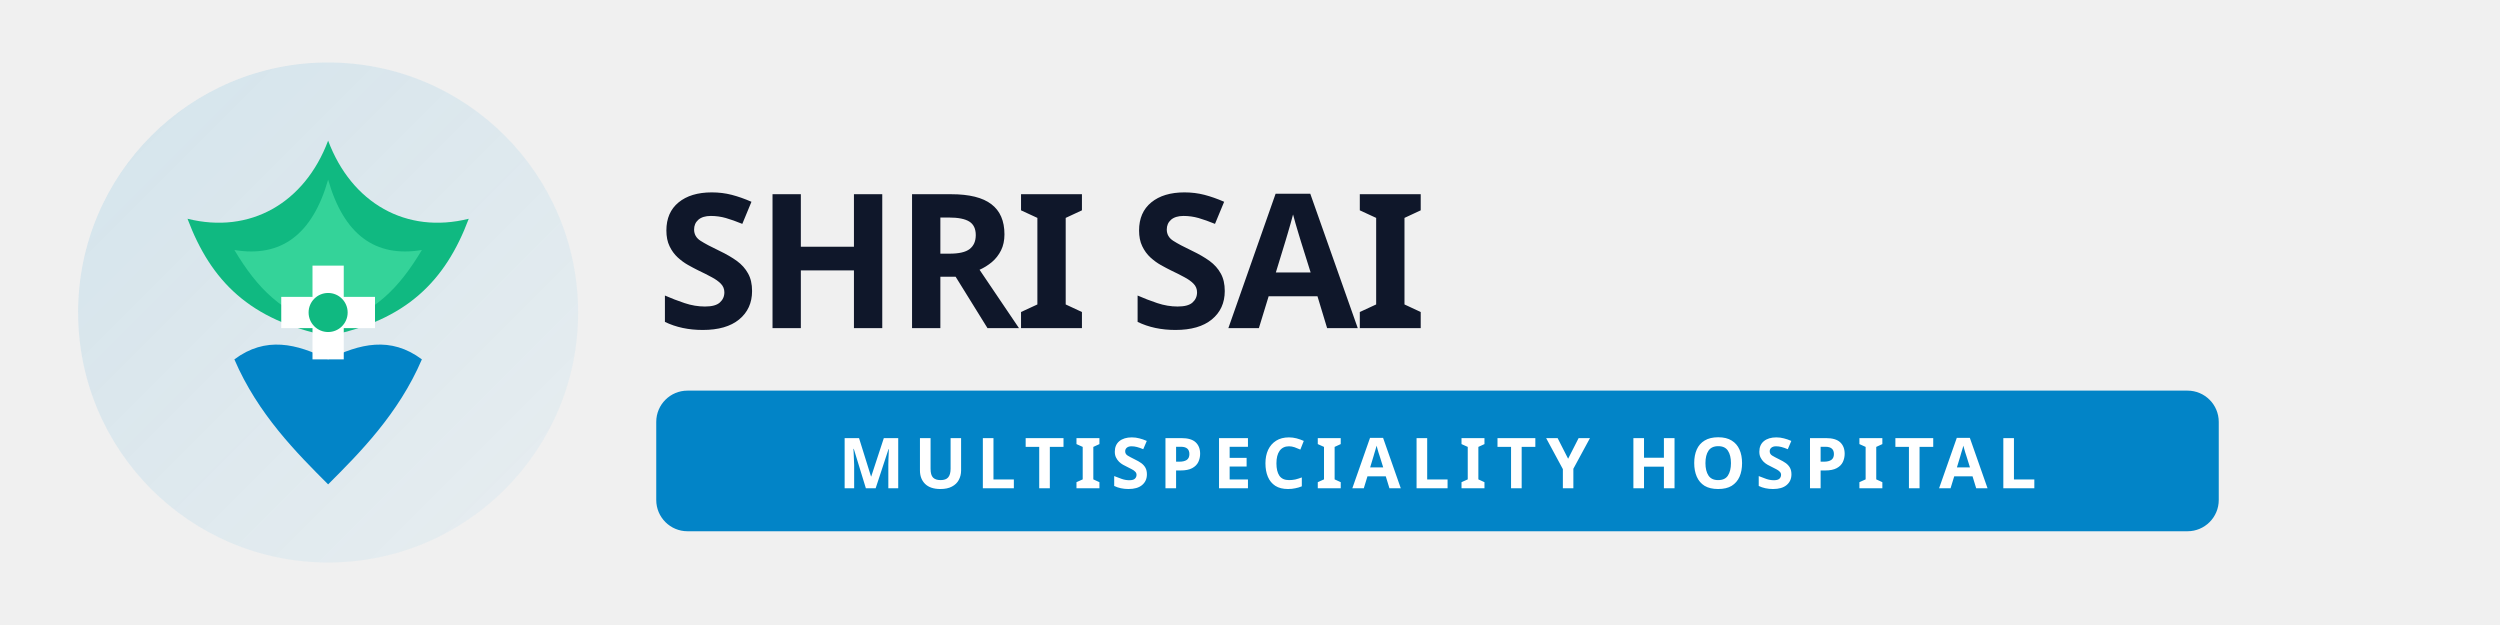
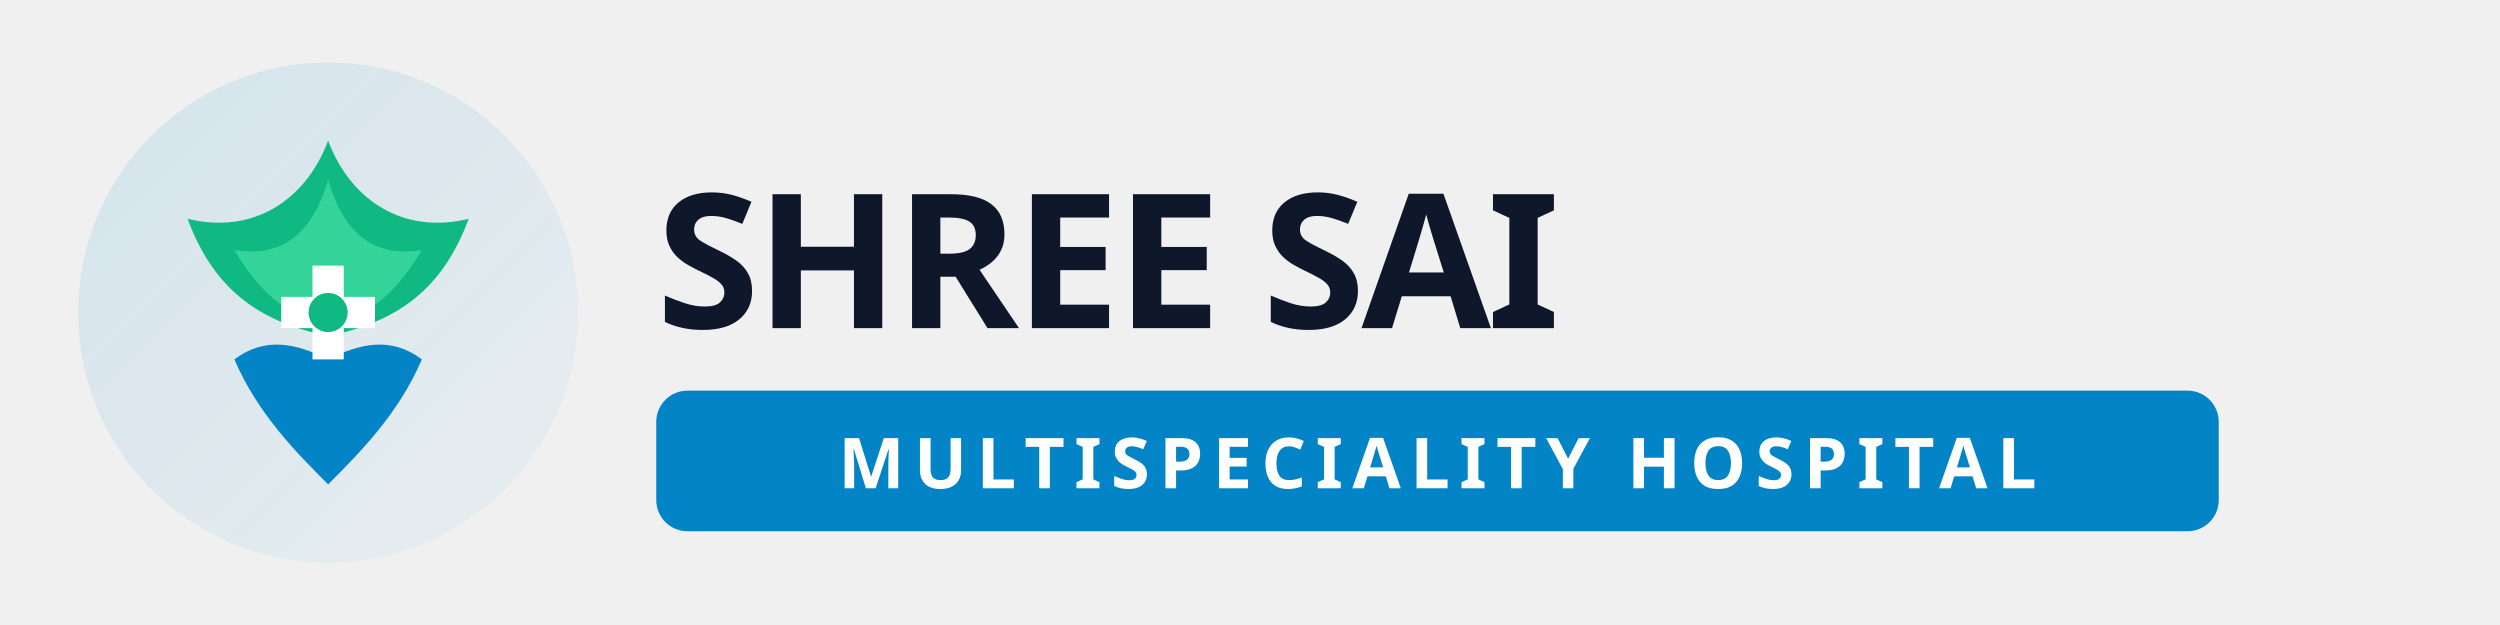
<svg xmlns="http://www.w3.org/2000/svg" viewBox="0 0 320 80" fill="none">
  <g transform="translate(10, 8)">
    <circle cx="32" cy="32" r="32" fill="url(#logo_grad)" />
    <path d="M32 10C35 18 42 22 50 20C47 28 42 33 32 35C22 33 17 28 14 20C22 22 29 18 32 10Z" fill="#10B981" />
    <path d="M32 15C34 22 38 25 44 24C41 29 38 32 32 34C26 32 23 29 20 24C26 25 30 22 32 15Z" fill="#34D399" />
    <path d="M20 38C24 35 28 36 32 38C36 36 40 35 44 38C41 45 36 50 32 54C28 50 23 45 20 38Z" fill="#0284C7" />
    <path d="M30 26H34V38H30Z" fill="white" />
    <path d="M26 30H38V34H26Z" fill="white" />
    <circle cx="32" cy="32" r="2.5" fill="#10B981" />
  </g>
  <g transform="translate(84, 18)">
    <text x="0" y="24" font-family="'Plus Jakarta Sans', system-ui, sans-serif" font-size="24" font-weight="800" fill="#0F172A" letter-spacing="-0.5">
-       SHRI SAI
+       SHREE SAI
    </text>
    <rect x="0" y="32" width="200" height="18" rx="4" fill="#0284C7" />
    <text x="100" y="44.5" font-family="'Plus Jakarta Sans', system-ui, sans-serif" font-size="9" font-weight="700" fill="white" letter-spacing="1.2" text-anchor="middle">
      MULTISPECIALITY HOSPITAL
    </text>
  </g>
  <defs>
    <linearGradient id="logo_grad" x1="0" y1="0" x2="64" y2="64" gradientUnits="userSpaceOnUse">
      <stop stop-color="#0284C7" stop-opacity="0.12" />
      <stop offset="1" stop-color="#0EA5E9" stop-opacity="0.04" />
    </linearGradient>
  </defs>
</svg>
